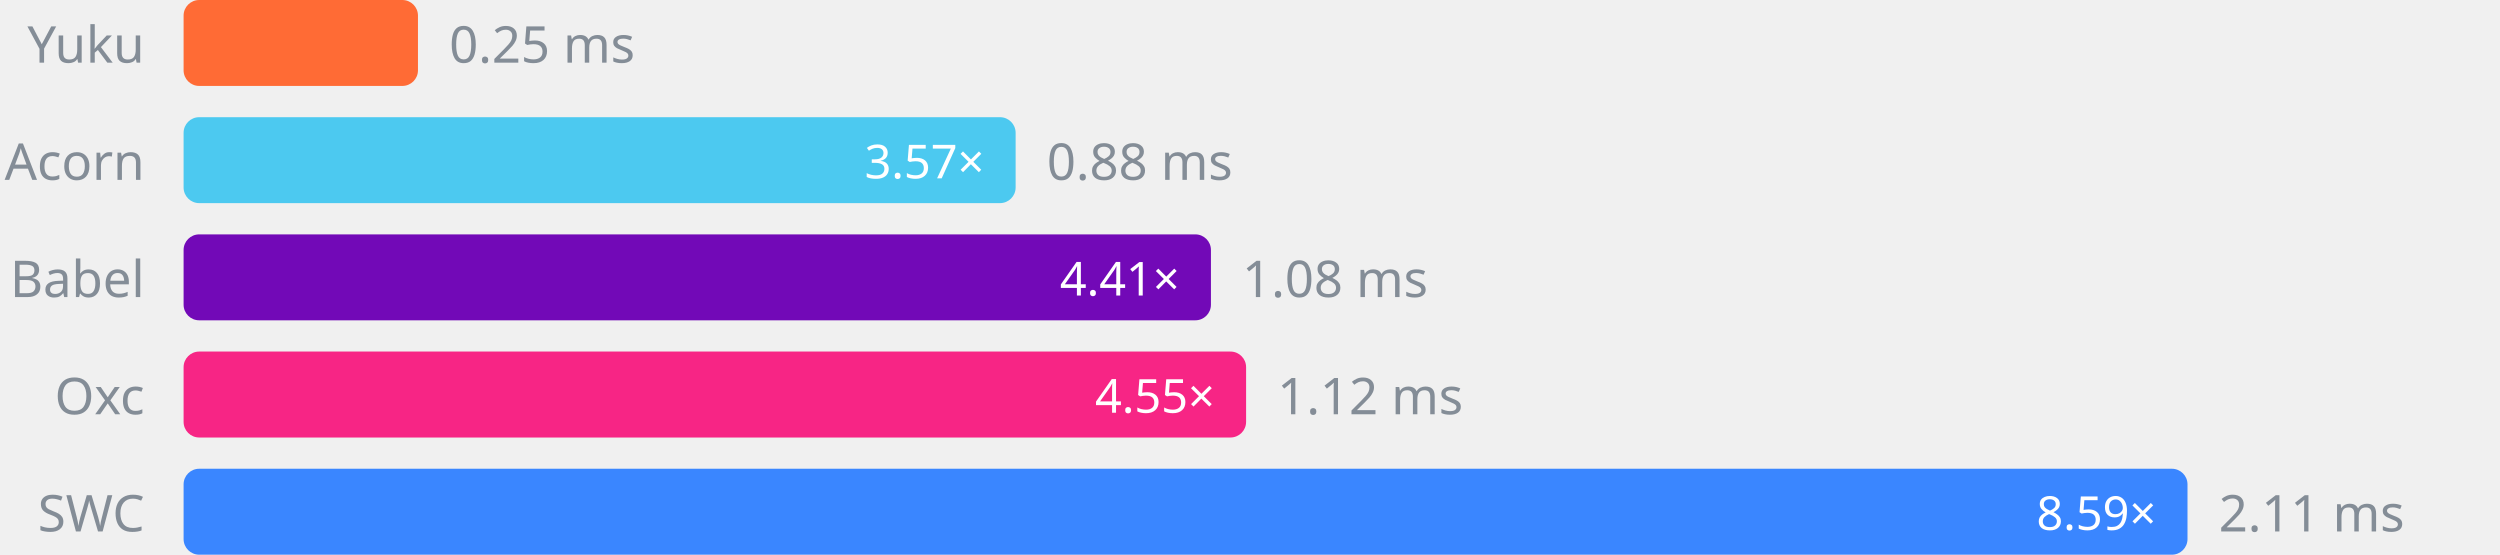
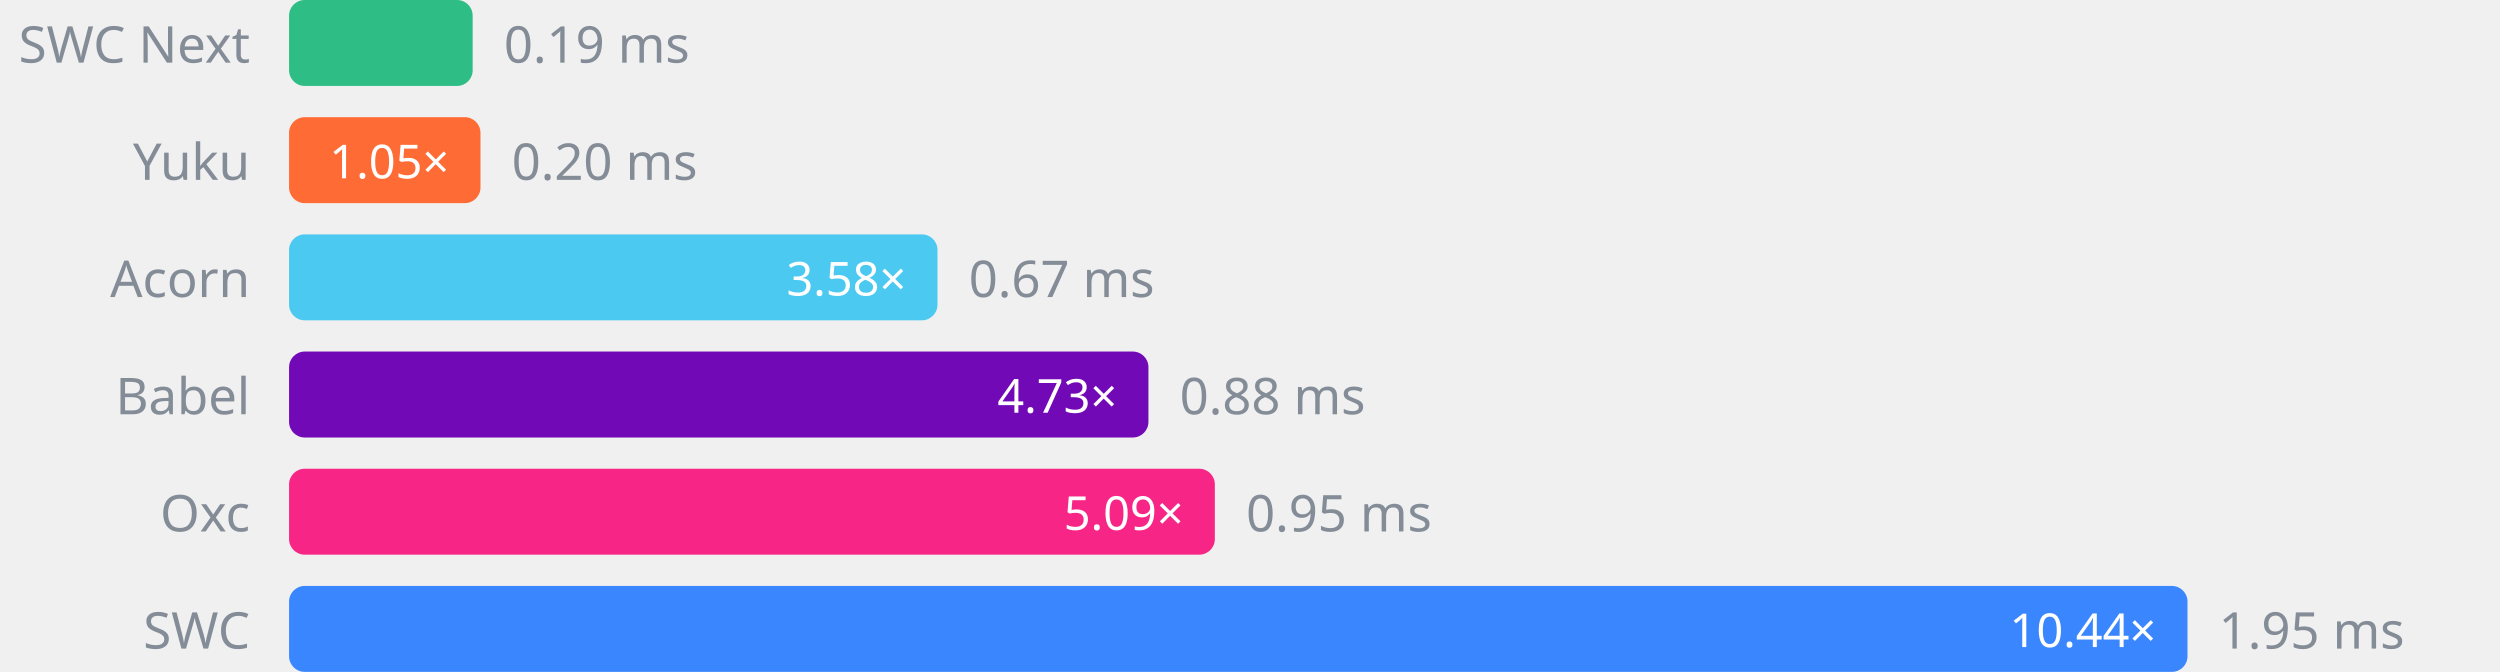
- <svg xmlns="http://www.w3.org/2000/svg" width="640" height="142" viewBox="0 0 640 142">
+ <svg xmlns="http://www.w3.org/2000/svg" width="640" height="172" viewBox="0 0 640 172">
  <style>
    text { font: 13px -apple-system, BlinkMacSystemFont, "Segoe UI", "Noto Sans", Helvetica, Arial, sans-serif; fill: #848d97; dominant-baseline: central; font-variant-numeric: tabular-nums }
    .ratio { font-size: 12px; fill: #fff }
  </style>
-   <text x="37" y="11" text-anchor="end">Yuku</text>
-   <rect x="47" y="0" width="60" height="22" rx="4" fill="#FF6B35" />
-   <text x="115" y="11">0.25 ms</text>
-   <text x="37" y="41" text-anchor="end">Acorn</text>
-   <rect x="47" y="30" width="213" height="22" rx="4" fill="#4CC9F0" />
-   <text x="268" y="41">0.88 ms</text>
-   <text class="ratio" x="252" y="41" text-anchor="end">3.57×</text>
-   <text x="37" y="71" text-anchor="end">Babel</text>
-   <rect x="47" y="60" width="263" height="22" rx="4" fill="#7209B7" />
-   <text x="318" y="71">1.08 ms</text>
-   <text class="ratio" x="302" y="71" text-anchor="end">4.41×</text>
-   <text x="37" y="101" text-anchor="end">Oxc</text>
-   <rect x="47" y="90" width="272" height="22" rx="4" fill="#F72585" />
-   <text x="327" y="101">1.12 ms</text>
-   <text class="ratio" x="311" y="101" text-anchor="end">4.55×</text>
-   <text x="37" y="131" text-anchor="end">SWC</text>
-   <rect x="47" y="120" width="513" height="22" rx="4" fill="#3A86FF" />
-   <text x="568" y="131">2.11 ms</text>
-   <text class="ratio" x="552" y="131" text-anchor="end">8.59×</text>
+   <text x="64" y="11" text-anchor="end">SWC Next</text>
+   <rect x="74" y="0" width="47" height="22" rx="4" fill="#2DBD85" />
+   <text x="129" y="11">0.19 ms</text>
+   <text x="64" y="41" text-anchor="end">Yuku</text>
+   <rect x="74" y="30" width="49" height="22" rx="4" fill="#FF6B35" />
+   <text x="131" y="41">0.20 ms</text>
+   <text class="ratio" x="115" y="41" text-anchor="end">1.05×</text>
+   <text x="64" y="71" text-anchor="end">Acorn</text>
+   <rect x="74" y="60" width="166" height="22" rx="4" fill="#4CC9F0" />
+   <text x="248" y="71">0.67 ms</text>
+   <text class="ratio" x="232" y="71" text-anchor="end">3.58×</text>
+   <text x="64" y="101" text-anchor="end">Babel</text>
+   <rect x="74" y="90" width="220" height="22" rx="4" fill="#7209B7" />
+   <text x="302" y="101">0.88 ms</text>
+   <text class="ratio" x="286" y="101" text-anchor="end">4.73×</text>
+   <text x="64" y="131" text-anchor="end">Oxc</text>
+   <rect x="74" y="120" width="237" height="22" rx="4" fill="#F72585" />
+   <text x="319" y="131">0.95 ms</text>
+   <text class="ratio" x="303" y="131" text-anchor="end">5.09×</text>
+   <text x="64" y="161" text-anchor="end">SWC</text>
+   <rect x="74" y="150" width="486" height="22" rx="4" fill="#3A86FF" />
+   <text x="568" y="161">1.95 ms</text>
+   <text class="ratio" x="552" y="161" text-anchor="end">10.44×</text>
</svg>
